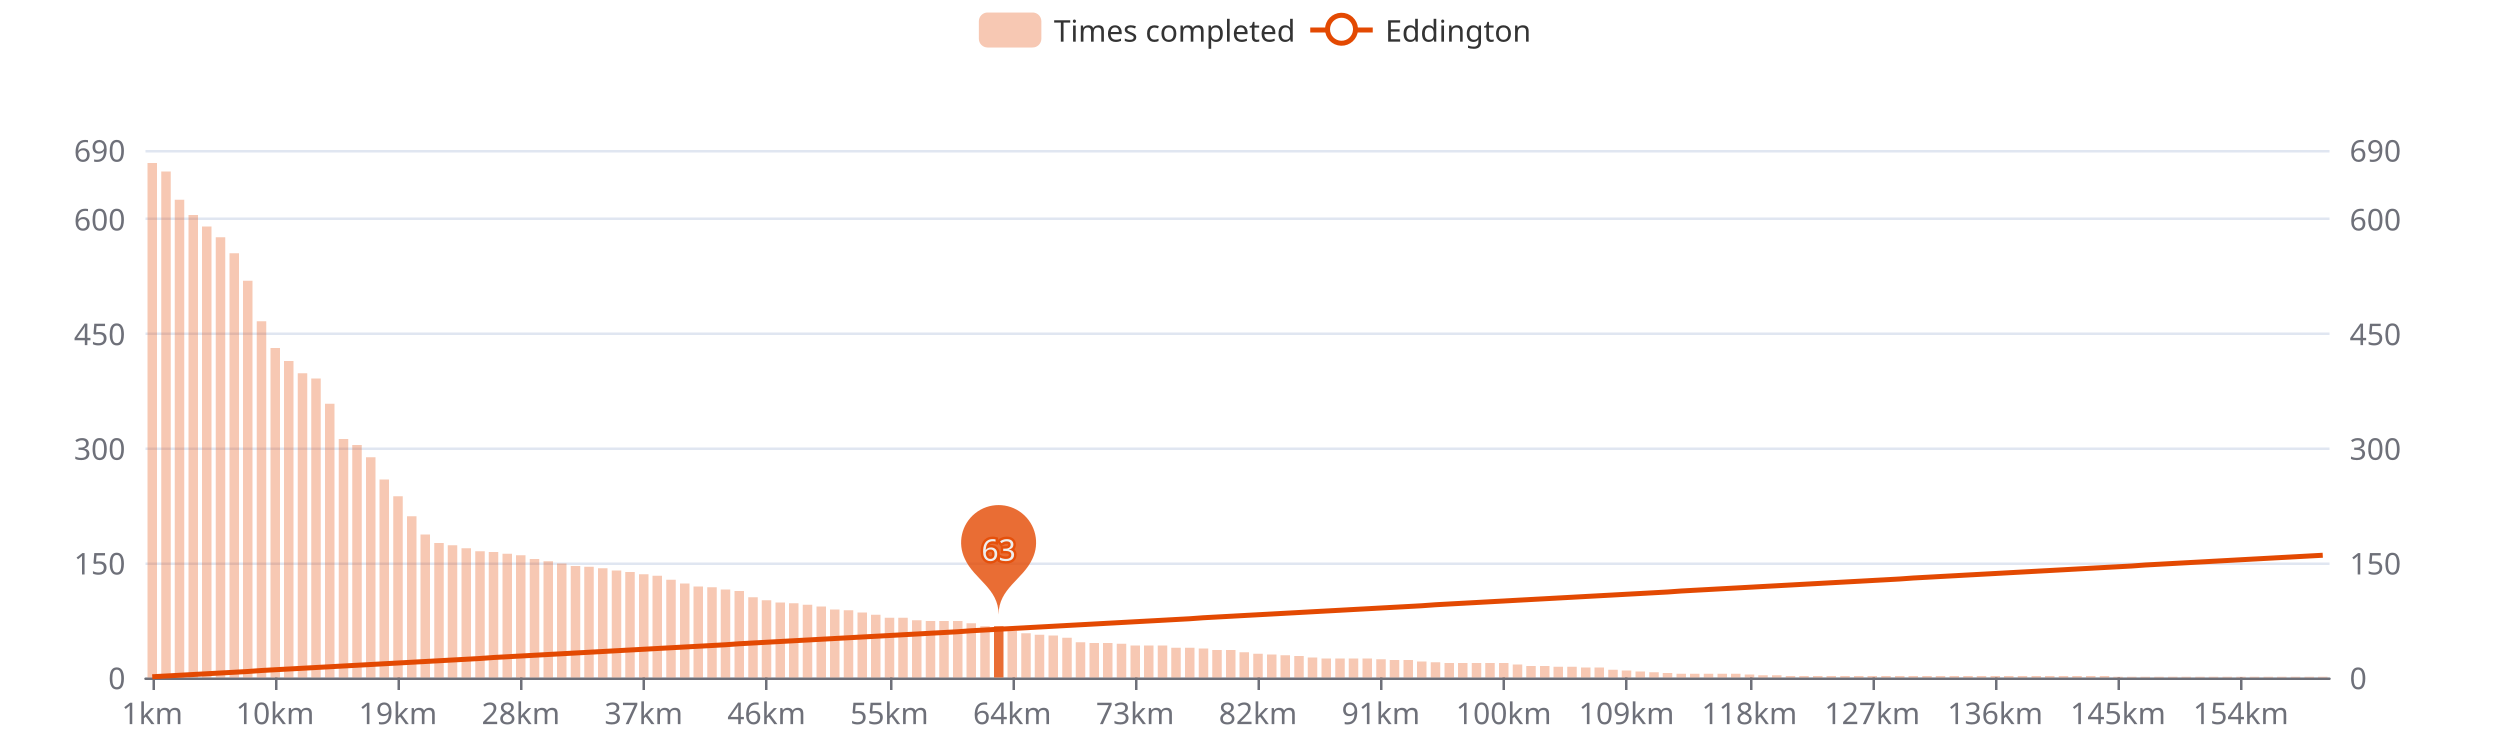
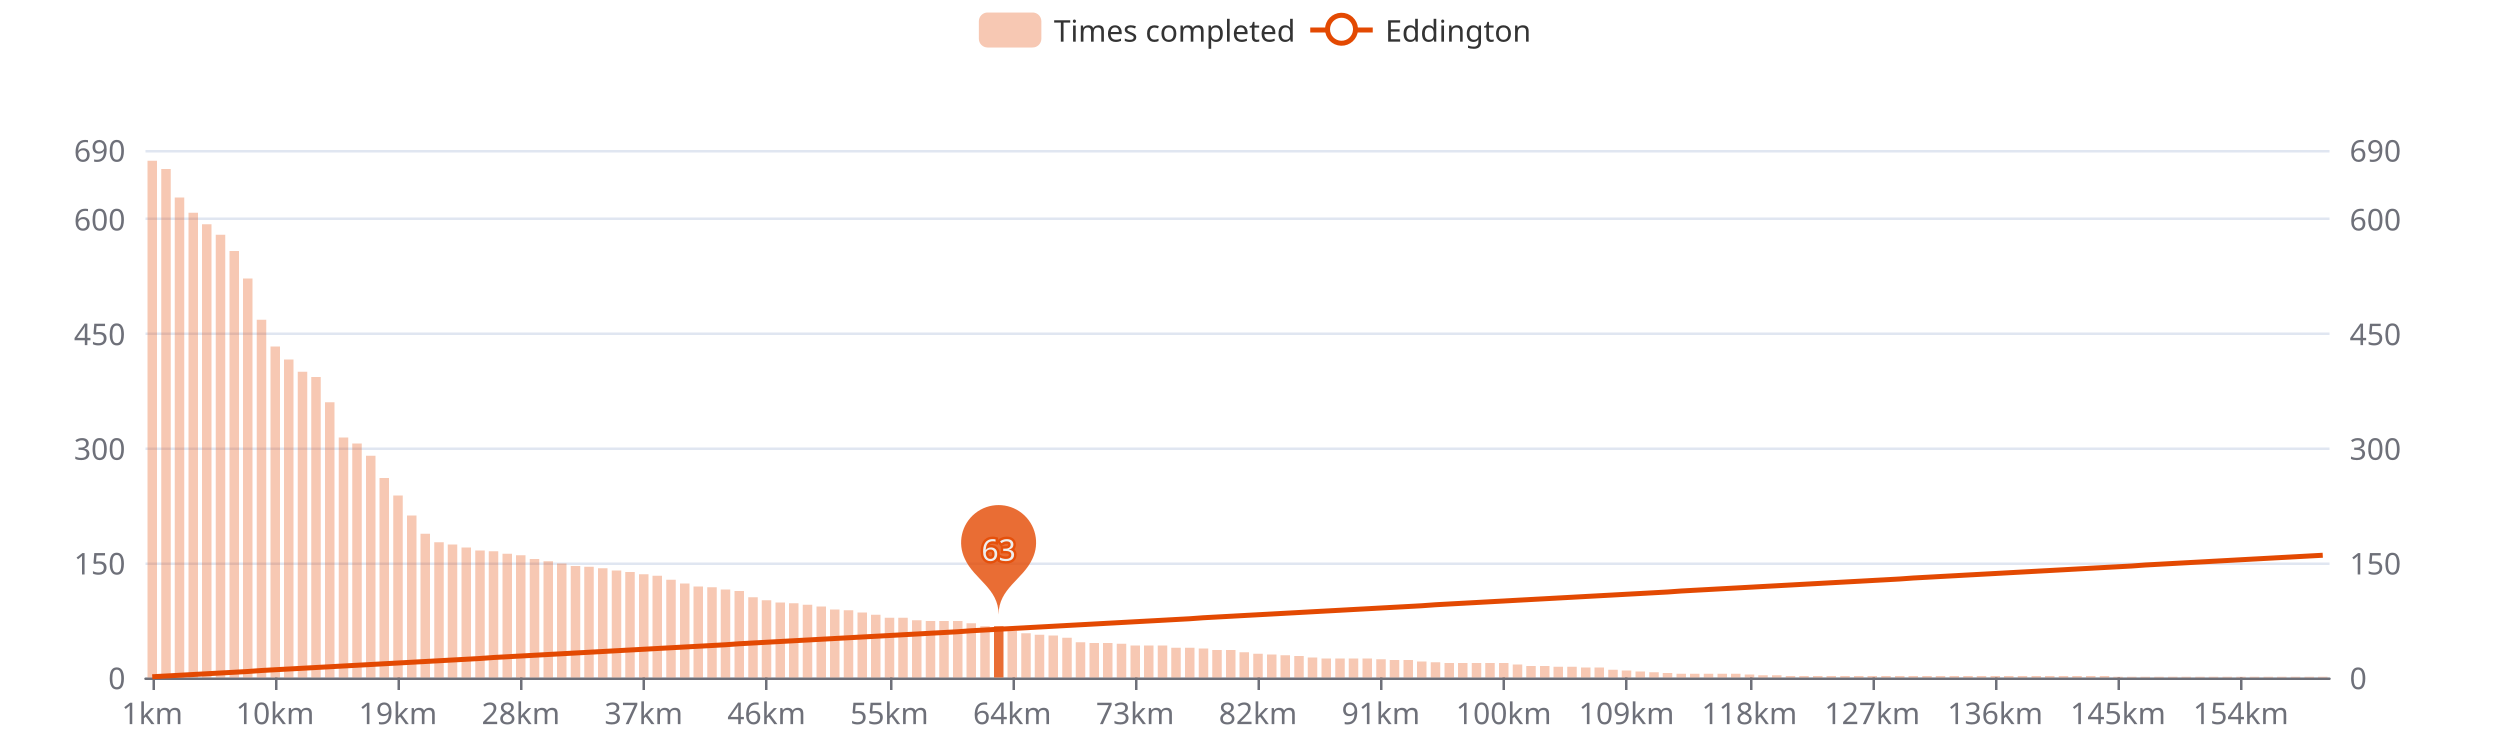
<svg xmlns="http://www.w3.org/2000/svg" width="1000" height="300" version="1.1" baseProfile="full" viewBox="0 0 1000 300">
  <rect width="1000" height="300" x="0" y="0" id="0" fill="#ffffff" />
  <path d="M58.2 271.5L931.8 271.5" fill="none" stroke="#E0E6F1" />
  <path d="M58.2 225.5L931.8 225.5" fill="none" stroke="#E0E6F1" />
  <path d="M58.2 179.5L931.8 179.5" fill="none" stroke="#E0E6F1" />
  <path d="M58.2 133.5L931.8 133.5" fill="none" stroke="#E0E6F1" />
  <path d="M58.2 87.5L931.8 87.5" fill="none" stroke="#E0E6F1" />
  <path d="M58.2 60.5L931.8 60.5" fill="none" stroke="#E0E6F1" />
  <path d="M58.2 271.5L931.8 271.5" fill="none" stroke="#6E7079" stroke-linecap="round" />
  <path d="M61.5 271L61.5 276" fill="none" stroke="#6E7079" />
  <path d="M110.5 271L110.5 276" fill="none" stroke="#6E7079" />
  <path d="M159.5 271L159.5 276" fill="none" stroke="#6E7079" />
  <path d="M208.5 271L208.5 276" fill="none" stroke="#6E7079" />
  <path d="M257.5 271L257.5 276" fill="none" stroke="#6E7079" />
  <path d="M306.5 271L306.5 276" fill="none" stroke="#6E7079" />
  <path d="M356.5 271L356.5 276" fill="none" stroke="#6E7079" />
  <path d="M405.5 271L405.5 276" fill="none" stroke="#6E7079" />
  <path d="M454.5 271L454.5 276" fill="none" stroke="#6E7079" />
  <path d="M503.5 271L503.5 276" fill="none" stroke="#6E7079" />
  <path d="M552.5 271L552.5 276" fill="none" stroke="#6E7079" />
  <path d="M601.5 271L601.5 276" fill="none" stroke="#6E7079" />
  <path d="M650.5 271L650.5 276" fill="none" stroke="#6E7079" />
  <path d="M700.5 271L700.5 276" fill="none" stroke="#6E7079" />
  <path d="M749.5 271L749.5 276" fill="none" stroke="#6E7079" />
  <path d="M798.5 271L798.5 276" fill="none" stroke="#6E7079" />
  <path d="M847.5 271L847.5 276" fill="none" stroke="#6E7079" />
  <path d="M896.5 271L896.5 276" fill="none" stroke="#6E7079" />
  <text dominant-baseline="central" text-anchor="end" style="font-size:12px;font-family:sans-serif;" transform="translate(50.16 271)" fill="#6E7079">0</text>
  <text dominant-baseline="central" text-anchor="end" style="font-size:12px;font-family:sans-serif;" transform="translate(50.16 225.1304)" fill="#6E7079">150</text>
  <text dominant-baseline="central" text-anchor="end" style="font-size:12px;font-family:sans-serif;" transform="translate(50.16 179.2609)" fill="#6E7079">300</text>
  <text dominant-baseline="central" text-anchor="end" style="font-size:12px;font-family:sans-serif;" transform="translate(50.16 133.3913)" fill="#6E7079">450</text>
  <text dominant-baseline="central" text-anchor="end" style="font-size:12px;font-family:sans-serif;" transform="translate(50.16 87.5217)" fill="#6E7079">600</text>
  <text dominant-baseline="central" text-anchor="end" style="font-size:12px;font-family:sans-serif;" transform="translate(50.16 60)" fill="#6E7079">690</text>
  <text dominant-baseline="central" text-anchor="start" style="font-size:12px;font-family:sans-serif;" transform="translate(939.84 271)" fill="#6E7079">0</text>
  <text dominant-baseline="central" text-anchor="start" style="font-size:12px;font-family:sans-serif;" transform="translate(939.84 225.1304)" fill="#6E7079">150</text>
  <text dominant-baseline="central" text-anchor="start" style="font-size:12px;font-family:sans-serif;" transform="translate(939.84 179.2609)" fill="#6E7079">300</text>
  <text dominant-baseline="central" text-anchor="start" style="font-size:12px;font-family:sans-serif;" transform="translate(939.84 133.3913)" fill="#6E7079">450</text>
  <text dominant-baseline="central" text-anchor="start" style="font-size:12px;font-family:sans-serif;" transform="translate(939.84 87.5217)" fill="#6E7079">600</text>
  <text dominant-baseline="central" text-anchor="start" style="font-size:12px;font-family:sans-serif;" transform="translate(939.84 60)" fill="#6E7079">690</text>
  <text dominant-baseline="central" text-anchor="middle" style="font-size:12px;font-family:sans-serif;" y="6" transform="translate(60.8903 279)" fill="#6E7079">1km</text>
  <text dominant-baseline="central" text-anchor="middle" style="font-size:12px;font-family:sans-serif;" y="6" transform="translate(110.0348 279)" fill="#6E7079">10km</text>
  <text dominant-baseline="central" text-anchor="middle" style="font-size:12px;font-family:sans-serif;" y="6" transform="translate(159.1793 279)" fill="#6E7079">19km</text>
  <text dominant-baseline="central" text-anchor="middle" style="font-size:12px;font-family:sans-serif;" y="6" transform="translate(208.3238 279)" fill="#6E7079">28km</text>
  <text dominant-baseline="central" text-anchor="middle" style="font-size:12px;font-family:sans-serif;" y="6" transform="translate(257.4683 279)" fill="#6E7079">37km</text>
  <text dominant-baseline="central" text-anchor="middle" style="font-size:12px;font-family:sans-serif;" y="6" transform="translate(306.6128 279)" fill="#6E7079">46km</text>
  <text dominant-baseline="central" text-anchor="middle" style="font-size:12px;font-family:sans-serif;" y="6" transform="translate(355.7573 279)" fill="#6E7079">55km</text>
  <text dominant-baseline="central" text-anchor="middle" style="font-size:12px;font-family:sans-serif;" y="6" transform="translate(404.9018 279)" fill="#6E7079">64km</text>
  <text dominant-baseline="central" text-anchor="middle" style="font-size:12px;font-family:sans-serif;" y="6" transform="translate(454.0463 279)" fill="#6E7079">73km</text>
  <text dominant-baseline="central" text-anchor="middle" style="font-size:12px;font-family:sans-serif;" y="6" transform="translate(503.1908 279)" fill="#6E7079">82km</text>
  <text dominant-baseline="central" text-anchor="middle" style="font-size:12px;font-family:sans-serif;" y="6" transform="translate(552.3353 279)" fill="#6E7079">91km</text>
  <text dominant-baseline="central" text-anchor="middle" style="font-size:12px;font-family:sans-serif;" y="6" transform="translate(601.4798 279)" fill="#6E7079">100km</text>
  <text dominant-baseline="central" text-anchor="middle" style="font-size:12px;font-family:sans-serif;" y="6" transform="translate(650.6243 279)" fill="#6E7079">109km</text>
  <text dominant-baseline="central" text-anchor="middle" style="font-size:12px;font-family:sans-serif;" y="6" transform="translate(699.7688 279)" fill="#6E7079">118km</text>
  <text dominant-baseline="central" text-anchor="middle" style="font-size:12px;font-family:sans-serif;" y="6" transform="translate(748.9133 279)" fill="#6E7079">127km</text>
  <text dominant-baseline="central" text-anchor="middle" style="font-size:12px;font-family:sans-serif;" y="6" transform="translate(798.0578 279)" fill="#6E7079">136km</text>
  <text dominant-baseline="central" text-anchor="middle" style="font-size:12px;font-family:sans-serif;" y="6" transform="translate(847.2023 279)" fill="#6E7079">145km</text>
  <text dominant-baseline="central" text-anchor="middle" style="font-size:12px;font-family:sans-serif;" y="6" transform="translate(896.3468 279)" fill="#6E7079">154km</text>
-   <path d="M59 271l3.8 0l0 -205.8l-3.8 0Z" fill="rgb(227,73,2)" fill-opacity="0.3" />
-   <path d="M64.5 271l3.8 0l0 -202.4l-3.8 0Z" fill="rgb(227,73,2)" fill-opacity="0.3" />
-   <path d="M69.9 271l3.8 0l0 -191.1l-3.8 0Z" fill="rgb(227,73,2)" fill-opacity="0.3" />
-   <path d="M75.4 271l3.8 0l0 -185l-3.8 0Z" fill="rgb(227,73,2)" fill-opacity="0.3" />
-   <path d="M80.8 271l3.8 0l0 -180.4l-3.8 0Z" fill="rgb(227,73,2)" fill-opacity="0.3" />
-   <path d="M86.3 271l3.8 0l0 -176.1l-3.8 0Z" fill="rgb(227,73,2)" fill-opacity="0.3" />
-   <path d="M91.8 271l3.8 0l0 -169.7l-3.8 0Z" fill="rgb(227,73,2)" fill-opacity="0.3" />
-   <path d="M97.2 271l3.8 0l0 -158.7l-3.8 0Z" fill="rgb(227,73,2)" fill-opacity="0.3" />
-   <path d="M102.7 271l3.8 0l0 -142.5l-3.8 0Z" fill="rgb(227,73,2)" fill-opacity="0.3" />
-   <path d="M108.2 271l3.8 0l0 -131.8l-3.8 0Z" fill="rgb(227,73,2)" fill-opacity="0.3" />
-   <path d="M113.6 271l3.8 0l0 -126.6l-3.8 0Z" fill="rgb(227,73,2)" fill-opacity="0.3" />
-   <path d="M119.1 271l3.8 0l0 -121.7l-3.8 0Z" fill="rgb(227,73,2)" fill-opacity="0.3" />
-   <path d="M124.5 271l3.8 0l0 -119.6l-3.8 0Z" fill="rgb(227,73,2)" fill-opacity="0.3" />
-   <path d="M130 271l3.8 0l0 -109.5l-3.8 0Z" fill="rgb(227,73,2)" fill-opacity="0.3" />
-   <path d="M135.5 271l3.8 0l0 -95.4l-3.8 0Z" fill="rgb(227,73,2)" fill-opacity="0.3" />
-   <path d="M140.9 271l3.8 0l0 -93l-3.8 0Z" fill="rgb(227,73,2)" fill-opacity="0.3" />
-   <path d="M146.4 271l3.8 0l0 -88.1l-3.8 0Z" fill="rgb(227,73,2)" fill-opacity="0.3" />
-   <path d="M151.8 271l3.8 0l0 -79.2l-3.8 0Z" fill="rgb(227,73,2)" fill-opacity="0.3" />
-   <path d="M157.3 271l3.8 0l0 -72.5l-3.8 0Z" fill="rgb(227,73,2)" fill-opacity="0.3" />
-   <path d="M162.8 271l3.8 0l0 -64.5l-3.8 0Z" fill="rgb(227,73,2)" fill-opacity="0.3" />
-   <path d="M168.2 271l3.8 0l0 -57.2l-3.8 0Z" fill="rgb(227,73,2)" fill-opacity="0.3" />
-   <path d="M173.7 271l3.8 0l0 -53.8l-3.8 0Z" fill="rgb(227,73,2)" fill-opacity="0.3" />
-   <path d="M179.1 271l3.8 0l0 -52.9l-3.8 0Z" fill="rgb(227,73,2)" fill-opacity="0.3" />
-   <path d="M184.6 271l3.8 0l0 -51.7l-3.8 0Z" fill="rgb(227,73,2)" fill-opacity="0.3" />
-   <path d="M190.1 271l3.8 0l0 -50.5l-3.8 0Z" fill="rgb(227,73,2)" fill-opacity="0.3" />
-   <path d="M195.5 271l3.8 0l0 -50.2l-3.8 0Z" fill="rgb(227,73,2)" fill-opacity="0.3" />
+   <path d="M59 271l3.8 0l0 -206.7l-3.8 0Z" fill="rgb(227,73,2)" fill-opacity="0.3" />
+   <path d="M64.5 271l3.8 0l0 -203.4l-3.8 0Z" fill="rgb(227,73,2)" fill-opacity="0.3" />
+   <path d="M69.9 271l3.8 0l0 -192l-3.8 0Z" fill="rgb(227,73,2)" fill-opacity="0.3" />
+   <path d="M75.4 271l3.8 0l0 -185.9l-3.8 0Z" fill="rgb(227,73,2)" fill-opacity="0.3" />
+   <path d="M80.8 271l3.8 0l0 -181.3l-3.8 0Z" fill="rgb(227,73,2)" fill-opacity="0.3" />
+   <path d="M86.3 271l3.8 0l0 -177.1l-3.8 0Z" fill="rgb(227,73,2)" fill-opacity="0.3" />
+   <path d="M91.8 271l3.8 0l0 -170.6l-3.8 0Z" fill="rgb(227,73,2)" fill-opacity="0.3" />
+   <path d="M97.2 271l3.8 0l0 -159.6l-3.8 0Z" fill="rgb(227,73,2)" fill-opacity="0.3" />
+   <path d="M102.7 271l3.8 0l0 -143.1l-3.8 0Z" fill="rgb(227,73,2)" fill-opacity="0.3" />
+   <path d="M108.2 271l3.8 0l0 -132.4l-3.8 0Z" fill="rgb(227,73,2)" fill-opacity="0.3" />
+   <path d="M113.6 271l3.8 0l0 -127.2l-3.8 0Z" fill="rgb(227,73,2)" fill-opacity="0.3" />
+   <path d="M119.1 271l3.8 0l0 -122.3l-3.8 0Z" fill="rgb(227,73,2)" fill-opacity="0.3" />
+   <path d="M124.5 271l3.8 0l0 -120.2l-3.8 0Z" fill="rgb(227,73,2)" fill-opacity="0.3" />
+   <path d="M130 271l3.8 0l0 -110.1l-3.8 0Z" fill="rgb(227,73,2)" fill-opacity="0.3" />
+   <path d="M135.5 271l3.8 0l0 -96l-3.8 0Z" fill="rgb(227,73,2)" fill-opacity="0.3" />
+   <path d="M140.9 271l3.8 0l0 -93.6l-3.8 0Z" fill="rgb(227,73,2)" fill-opacity="0.3" />
+   <path d="M146.4 271l3.8 0l0 -88.7l-3.8 0Z" fill="rgb(227,73,2)" fill-opacity="0.3" />
+   <path d="M151.8 271l3.8 0l0 -79.8l-3.8 0Z" fill="rgb(227,73,2)" fill-opacity="0.3" />
+   <path d="M157.3 271l3.8 0l0 -72.8l-3.8 0Z" fill="rgb(227,73,2)" fill-opacity="0.3" />
+   <path d="M162.8 271l3.8 0l0 -64.8l-3.8 0Z" fill="rgb(227,73,2)" fill-opacity="0.3" />
+   <path d="M168.2 271l3.8 0l0 -57.5l-3.8 0Z" fill="rgb(227,73,2)" fill-opacity="0.3" />
+   <path d="M173.7 271l3.8 0l0 -54.1l-3.8 0Z" fill="rgb(227,73,2)" fill-opacity="0.3" />
+   <path d="M179.1 271l3.8 0l0 -53.2l-3.8 0Z" fill="rgb(227,73,2)" fill-opacity="0.3" />
+   <path d="M184.6 271l3.8 0l0 -52l-3.8 0Z" fill="rgb(227,73,2)" fill-opacity="0.3" />
+   <path d="M190.1 271l3.8 0l0 -50.8l-3.8 0Z" fill="rgb(227,73,2)" fill-opacity="0.3" />
+   <path d="M195.5 271l3.8 0l0 -50.5l-3.8 0Z" fill="rgb(227,73,2)" fill-opacity="0.3" />
  <path d="M201 271l3.8 0l0 -49.5l-3.8 0Z" fill="rgb(227,73,2)" fill-opacity="0.3" />
  <path d="M206.4 271l3.8 0l0 -48.9l-3.8 0Z" fill="rgb(227,73,2)" fill-opacity="0.3" />
  <path d="M211.9 271l3.8 0l0 -47.4l-3.8 0Z" fill="rgb(227,73,2)" fill-opacity="0.3" />
  <path d="M217.4 271l3.8 0l0 -46.5l-3.8 0Z" fill="rgb(227,73,2)" fill-opacity="0.3" />
  <path d="M222.8 271l3.8 0l0 -45.6l-3.8 0Z" fill="rgb(227,73,2)" fill-opacity="0.3" />
  <path d="M228.3 271l3.8 0l0 -44.6l-3.8 0Z" fill="rgb(227,73,2)" fill-opacity="0.3" />
  <path d="M233.7 271l3.8 0l0 -44.3l-3.8 0Z" fill="rgb(227,73,2)" fill-opacity="0.3" />
  <path d="M239.2 271l3.8 0l0 -43.7l-3.8 0Z" fill="rgb(227,73,2)" fill-opacity="0.3" />
  <path d="M244.7 271l3.8 0l0 -42.8l-3.8 0Z" fill="rgb(227,73,2)" fill-opacity="0.3" />
  <path d="M250.1 271l3.8 0l0 -42.2l-3.8 0Z" fill="rgb(227,73,2)" fill-opacity="0.3" />
  <path d="M255.6 271l3.8 0l0 -41.3l-3.8 0Z" fill="rgb(227,73,2)" fill-opacity="0.3" />
  <path d="M261 271l3.8 0l0 -40.7l-3.8 0Z" fill="rgb(227,73,2)" fill-opacity="0.3" />
  <path d="M266.5 271l3.8 0l0 -39.1l-3.8 0Z" fill="rgb(227,73,2)" fill-opacity="0.3" />
  <path d="M272 271l3.8 0l0 -37.6l-3.8 0Z" fill="rgb(227,73,2)" fill-opacity="0.3" />
  <path d="M277.4 271l3.8 0l0 -36.4l-3.8 0Z" fill="rgb(227,73,2)" fill-opacity="0.3" />
  <path d="M282.9 271l3.8 0l0 -36.1l-3.8 0Z" fill="rgb(227,73,2)" fill-opacity="0.3" />
  <path d="M288.3 271l3.8 0l0 -35.2l-3.8 0Z" fill="rgb(227,73,2)" fill-opacity="0.3" />
  <path d="M293.8 271l3.8 0l0 -34.6l-3.8 0Z" fill="rgb(227,73,2)" fill-opacity="0.3" />
  <path d="M299.3 271l3.8 0l0 -32.1l-3.8 0Z" fill="rgb(227,73,2)" fill-opacity="0.3" />
  <path d="M304.7 271l3.8 0l0 -30.9l-3.8 0Z" fill="rgb(227,73,2)" fill-opacity="0.3" />
  <path d="M310.2 271l3.8 0l0 -30l-3.8 0Z" fill="rgb(227,73,2)" fill-opacity="0.3" />
  <path d="M315.6 271l3.8 0l0 -29.7l-3.8 0Z" fill="rgb(227,73,2)" fill-opacity="0.3" />
  <path d="M321.1 271l3.8 0l0 -29.1l-3.8 0Z" fill="rgb(227,73,2)" fill-opacity="0.3" />
  <path d="M326.6 271l3.8 0l0 -28.4l-3.8 0Z" fill="rgb(227,73,2)" fill-opacity="0.3" />
  <path d="M332 271l3.8 0l0 -27.2l-3.8 0Z" fill="rgb(227,73,2)" fill-opacity="0.3" />
  <path d="M337.5 271l3.8 0l0 -26.9l-3.8 0Z" fill="rgb(227,73,2)" fill-opacity="0.3" />
  <path d="M343 271l3.8 0l0 -26l-3.8 0Z" fill="rgb(227,73,2)" fill-opacity="0.3" />
  <path d="M348.4 271l3.8 0l0 -25.1l-3.8 0Z" fill="rgb(227,73,2)" fill-opacity="0.3" />
  <path d="M353.9 271l3.8 0l0 -23.9l-3.8 0Z" fill="rgb(227,73,2)" fill-opacity="0.3" />
  <path d="M359.3 271l3.8 0l0 -23.9l-3.8 0Z" fill="rgb(227,73,2)" fill-opacity="0.3" />
  <path d="M364.8 271l3.8 0l0 -22.9l-3.8 0Z" fill="rgb(227,73,2)" fill-opacity="0.3" />
  <path d="M370.3 271l3.8 0l0 -22.6l-3.8 0Z" fill="rgb(227,73,2)" fill-opacity="0.3" />
  <path d="M375.7 271l3.8 0l0 -22.6l-3.8 0Z" fill="rgb(227,73,2)" fill-opacity="0.3" />
  <path d="M381.2 271l3.8 0l0 -22.6l-3.8 0Z" fill="rgb(227,73,2)" fill-opacity="0.3" />
  <path d="M386.6 271l3.8 0l0 -21.7l-3.8 0Z" fill="rgb(227,73,2)" fill-opacity="0.3" />
  <path d="M392.1 271l3.8 0l0 -20.5l-3.8 0Z" fill="rgb(227,73,2)" fill-opacity="0.3" />
  <path d="M397.6 271l3.8 0l0 -20.5l-3.8 0Z" fill="rgb(227,73,2)" fill-opacity="0.8" />
  <path d="M403 271l3.8 0l0 -18.7l-3.8 0Z" fill="rgb(227,73,2)" fill-opacity="0.3" />
  <path d="M408.5 271l3.8 0l0 -17.7l-3.8 0Z" fill="rgb(227,73,2)" fill-opacity="0.3" />
  <path d="M413.9 271l3.8 0l0 -17.1l-3.8 0Z" fill="rgb(227,73,2)" fill-opacity="0.3" />
  <path d="M419.4 271l3.8 0l0 -16.8l-3.8 0Z" fill="rgb(227,73,2)" fill-opacity="0.3" />
  <path d="M424.9 271l3.8 0l0 -15.9l-3.8 0Z" fill="rgb(227,73,2)" fill-opacity="0.3" />
  <path d="M430.3 271l3.8 0l0 -14.1l-3.8 0Z" fill="rgb(227,73,2)" fill-opacity="0.3" />
  <path d="M435.8 271l3.8 0l0 -13.8l-3.8 0Z" fill="rgb(227,73,2)" fill-opacity="0.3" />
  <path d="M441.2 271l3.8 0l0 -13.8l-3.8 0Z" fill="rgb(227,73,2)" fill-opacity="0.3" />
  <path d="M446.7 271l3.8 0l0 -13.5l-3.8 0Z" fill="rgb(227,73,2)" fill-opacity="0.3" />
  <path d="M452.2 271l3.8 0l0 -12.8l-3.8 0Z" fill="rgb(227,73,2)" fill-opacity="0.3" />
  <path d="M457.6 271l3.8 0l0 -12.8l-3.8 0Z" fill="rgb(227,73,2)" fill-opacity="0.3" />
  <path d="M463.1 271l3.8 0l0 -12.8l-3.8 0Z" fill="rgb(227,73,2)" fill-opacity="0.3" />
  <path d="M468.5 271l3.8 0l0 -11.9l-3.8 0Z" fill="rgb(227,73,2)" fill-opacity="0.3" />
  <path d="M474 271l3.8 0l0 -11.9l-3.8 0Z" fill="rgb(227,73,2)" fill-opacity="0.3" />
  <path d="M479.5 271l3.8 0l0 -11.6l-3.8 0Z" fill="rgb(227,73,2)" fill-opacity="0.3" />
  <path d="M484.9 271l3.8 0l0 -11l-3.8 0Z" fill="rgb(227,73,2)" fill-opacity="0.3" />
  <path d="M490.4 271l3.8 0l0 -11l-3.8 0Z" fill="rgb(227,73,2)" fill-opacity="0.3" />
  <path d="M495.8 271l3.8 0l0 -10.1l-3.8 0Z" fill="rgb(227,73,2)" fill-opacity="0.3" />
  <path d="M501.3 271l3.8 0l0 -9.5l-3.8 0Z" fill="rgb(227,73,2)" fill-opacity="0.3" />
  <path d="M506.8 271l3.8 0l0 -9.2l-3.8 0Z" fill="rgb(227,73,2)" fill-opacity="0.3" />
  <path d="M512.2 271l3.8 0l0 -8.9l-3.8 0Z" fill="rgb(227,73,2)" fill-opacity="0.3" />
  <path d="M517.7 271l3.8 0l0 -8.6l-3.8 0Z" fill="rgb(227,73,2)" fill-opacity="0.3" />
  <path d="M523.1 271l3.8 0l0 -8l-3.8 0Z" fill="rgb(227,73,2)" fill-opacity="0.3" />
  <path d="M528.6 271l3.8 0l0 -7.6l-3.8 0Z" fill="rgb(227,73,2)" fill-opacity="0.3" />
  <path d="M534.1 271l3.8 0l0 -7.6l-3.8 0Z" fill="rgb(227,73,2)" fill-opacity="0.3" />
  <path d="M539.5 271l3.8 0l0 -7.6l-3.8 0Z" fill="rgb(227,73,2)" fill-opacity="0.3" />
  <path d="M545 271l3.8 0l0 -7.6l-3.8 0Z" fill="rgb(227,73,2)" fill-opacity="0.3" />
  <path d="M550.5 271l3.8 0l0 -7.3l-3.8 0Z" fill="rgb(227,73,2)" fill-opacity="0.3" />
  <path d="M555.9 271l3.8 0l0 -7l-3.8 0Z" fill="rgb(227,73,2)" fill-opacity="0.3" />
  <path d="M561.4 271l3.8 0l0 -7l-3.8 0Z" fill="rgb(227,73,2)" fill-opacity="0.3" />
  <path d="M566.8 271l3.8 0l0 -6.4l-3.8 0Z" fill="rgb(227,73,2)" fill-opacity="0.3" />
  <path d="M572.3 271l3.8 0l0 -6.1l-3.8 0Z" fill="rgb(227,73,2)" fill-opacity="0.3" />
  <path d="M577.8 271l3.8 0l0 -5.8l-3.8 0Z" fill="rgb(227,73,2)" fill-opacity="0.3" />
  <path d="M583.2 271l3.8 0l0 -5.8l-3.8 0Z" fill="rgb(227,73,2)" fill-opacity="0.3" />
  <path d="M588.7 271l3.8 0l0 -5.8l-3.8 0Z" fill="rgb(227,73,2)" fill-opacity="0.3" />
  <path d="M594.1 271l3.8 0l0 -5.8l-3.8 0Z" fill="rgb(227,73,2)" fill-opacity="0.3" />
  <path d="M599.6 271l3.8 0l0 -5.8l-3.8 0Z" fill="rgb(227,73,2)" fill-opacity="0.3" />
  <path d="M605.1 271l3.8 0l0 -5.2l-3.8 0Z" fill="rgb(227,73,2)" fill-opacity="0.3" />
  <path d="M610.5 271l3.8 0l0 -4.6l-3.8 0Z" fill="rgb(227,73,2)" fill-opacity="0.3" />
  <path d="M616 271l3.8 0l0 -4.6l-3.8 0Z" fill="rgb(227,73,2)" fill-opacity="0.3" />
  <path d="M621.4 271l3.8 0l0 -4.3l-3.8 0Z" fill="rgb(227,73,2)" fill-opacity="0.3" />
  <path d="M626.9 271l3.8 0l0 -4.3l-3.8 0Z" fill="rgb(227,73,2)" fill-opacity="0.3" />
  <path d="M632.4 271l3.8 0l0 -4l-3.8 0Z" fill="rgb(227,73,2)" fill-opacity="0.3" />
  <path d="M637.8 271l3.8 0l0 -4l-3.8 0Z" fill="rgb(227,73,2)" fill-opacity="0.3" />
  <path d="M643.3 271l3.8 0l0 -3.1l-3.8 0Z" fill="rgb(227,73,2)" fill-opacity="0.3" />
  <path d="M648.7 271l3.8 0l0 -2.8l-3.8 0Z" fill="rgb(227,73,2)" fill-opacity="0.3" />
  <path d="M654.2 271l3.8 0l0 -2.4l-3.8 0Z" fill="rgb(227,73,2)" fill-opacity="0.3" />
  <path d="M659.7 271l3.8 0l0 -2.1l-3.8 0Z" fill="rgb(227,73,2)" fill-opacity="0.3" />
  <path d="M665.1 271l3.8 0l0 -1.8l-3.8 0Z" fill="rgb(227,73,2)" fill-opacity="0.3" />
  <path d="M670.6 271l3.8 0l0 -1.5l-3.8 0Z" fill="rgb(227,73,2)" fill-opacity="0.3" />
  <path d="M676 271l3.8 0l0 -1.5l-3.8 0Z" fill="rgb(227,73,2)" fill-opacity="0.3" />
  <path d="M681.5 271l3.8 0l0 -1.5l-3.8 0Z" fill="rgb(227,73,2)" fill-opacity="0.3" />
  <path d="M687 271l3.8 0l0 -1.5l-3.8 0Z" fill="rgb(227,73,2)" fill-opacity="0.3" />
  <path d="M692.4 271l3.8 0l0 -1.5l-3.8 0Z" fill="rgb(227,73,2)" fill-opacity="0.3" />
  <path d="M697.9 271l3.8 0l0 -1.2l-3.8 0Z" fill="rgb(227,73,2)" fill-opacity="0.3" />
  <path d="M703.3 271l3.8 0l0 -0.9l-3.8 0Z" fill="rgb(227,73,2)" fill-opacity="0.3" />
  <path d="M708.8 271l3.8 0l0 -0.9l-3.8 0Z" fill="rgb(227,73,2)" fill-opacity="0.3" />
  <path d="M714.3 271l3.8 0l0 -0.6l-3.8 0Z" fill="rgb(227,73,2)" fill-opacity="0.3" />
  <path d="M719.7 271l3.8 0l0 -0.6l-3.8 0Z" fill="rgb(227,73,2)" fill-opacity="0.3" />
  <path d="M725.2 271l3.8 0l0 -0.6l-3.8 0Z" fill="rgb(227,73,2)" fill-opacity="0.3" />
  <path d="M730.6 271l3.8 0l0 -0.6l-3.8 0Z" fill="rgb(227,73,2)" fill-opacity="0.3" />
  <path d="M736.1 271l3.8 0l0 -0.6l-3.8 0Z" fill="rgb(227,73,2)" fill-opacity="0.3" />
  <path d="M741.6 271l3.8 0l0 -0.6l-3.8 0Z" fill="rgb(227,73,2)" fill-opacity="0.3" />
  <path d="M747 271l3.8 0l0 -0.6l-3.8 0Z" fill="rgb(227,73,2)" fill-opacity="0.3" />
  <path d="M752.5 271l3.8 0l0 -0.6l-3.8 0Z" fill="rgb(227,73,2)" fill-opacity="0.3" />
  <path d="M758 271l3.8 0l0 -0.6l-3.8 0Z" fill="rgb(227,73,2)" fill-opacity="0.3" />
  <path d="M763.4 271l3.8 0l0 -0.6l-3.8 0Z" fill="rgb(227,73,2)" fill-opacity="0.3" />
  <path d="M768.9 271l3.8 0l0 -0.6l-3.8 0Z" fill="rgb(227,73,2)" fill-opacity="0.3" />
  <path d="M774.3 271l3.8 0l0 -0.6l-3.8 0Z" fill="rgb(227,73,2)" fill-opacity="0.3" />
  <path d="M779.8 271l3.8 0l0 -0.6l-3.8 0Z" fill="rgb(227,73,2)" fill-opacity="0.3" />
  <path d="M785.3 271l3.8 0l0 -0.6l-3.8 0Z" fill="rgb(227,73,2)" fill-opacity="0.3" />
  <path d="M790.7 271l3.8 0l0 -0.6l-3.8 0Z" fill="rgb(227,73,2)" fill-opacity="0.3" />
  <path d="M796.2 271l3.8 0l0 -0.6l-3.8 0Z" fill="rgb(227,73,2)" fill-opacity="0.3" />
  <path d="M801.6 271l3.8 0l0 -0.6l-3.8 0Z" fill="rgb(227,73,2)" fill-opacity="0.3" />
  <path d="M807.1 271l3.8 0l0 -0.6l-3.8 0Z" fill="rgb(227,73,2)" fill-opacity="0.3" />
  <path d="M812.6 271l3.8 0l0 -0.6l-3.8 0Z" fill="rgb(227,73,2)" fill-opacity="0.3" />
  <path d="M818 271l3.8 0l0 -0.6l-3.8 0Z" fill="rgb(227,73,2)" fill-opacity="0.3" />
  <path d="M823.5 271l3.8 0l0 -0.6l-3.8 0Z" fill="rgb(227,73,2)" fill-opacity="0.3" />
  <path d="M828.9 271l3.8 0l0 -0.6l-3.8 0Z" fill="rgb(227,73,2)" fill-opacity="0.3" />
  <path d="M834.4 271l3.8 0l0 -0.6l-3.8 0Z" fill="rgb(227,73,2)" fill-opacity="0.3" />
  <path d="M839.9 271l3.8 0l0 -0.6l-3.8 0Z" fill="rgb(227,73,2)" fill-opacity="0.3" />
  <path d="M845.3 271l3.8 0l0 -0.3l-3.8 0Z" fill="rgb(227,73,2)" fill-opacity="0.3" />
  <path d="M850.8 271l3.8 0l0 -0.3l-3.8 0Z" fill="rgb(227,73,2)" fill-opacity="0.3" />
  <path d="M856.2 271l3.8 0l0 -0.3l-3.8 0Z" fill="rgb(227,73,2)" fill-opacity="0.3" />
  <path d="M861.7 271l3.8 0l0 -0.3l-3.8 0Z" fill="rgb(227,73,2)" fill-opacity="0.3" />
  <path d="M867.2 271l3.8 0l0 -0.3l-3.8 0Z" fill="rgb(227,73,2)" fill-opacity="0.3" />
  <path d="M872.6 271l3.8 0l0 -0.3l-3.8 0Z" fill="rgb(227,73,2)" fill-opacity="0.3" />
  <path d="M878.1 271l3.8 0l0 -0.3l-3.8 0Z" fill="rgb(227,73,2)" fill-opacity="0.3" />
  <path d="M883.5 271l3.8 0l0 -0.3l-3.8 0Z" fill="rgb(227,73,2)" fill-opacity="0.3" />
  <path d="M889 271l3.8 0l0 -0.3l-3.8 0Z" fill="rgb(227,73,2)" fill-opacity="0.3" />
  <path d="M894.5 271l3.8 0l0 -0.3l-3.8 0Z" fill="rgb(227,73,2)" fill-opacity="0.3" />
  <path d="M899.9 271l3.8 0l0 -0.3l-3.8 0Z" fill="rgb(227,73,2)" fill-opacity="0.3" />
  <path d="M905.4 271l3.8 0l0 -0.3l-3.8 0Z" fill="rgb(227,73,2)" fill-opacity="0.3" />
  <path d="M910.8 271l3.8 0l0 -0.3l-3.8 0Z" fill="rgb(227,73,2)" fill-opacity="0.3" />
  <path d="M916.3 271l3.8 0l0 -0.3l-3.8 0Z" fill="rgb(227,73,2)" fill-opacity="0.3" />
  <path d="M921.8 271l3.8 0l0 -0.3l-3.8 0Z" fill="rgb(227,73,2)" fill-opacity="0.3" />
  <path d="M927.2 271l3.8 0l0 -0.3l-3.8 0Z" fill="rgb(227,73,2)" fill-opacity="0.3" />
  <path d="M-5 -5l226.9 0l0 24l-226.9 0Z" transform="translate(391.54 5)" fill="rgb(0,0,0)" fill-opacity="0" stroke="#ccc" stroke-width="0" />
  <path d="M3.5 0L21.5 0A3.5 3.5 0 0 1 25 3.5L25 10.5A3.5 3.5 0 0 1 21.5 14L3.5 14A3.5 3.5 0 0 1 0 10.5L0 3.5A3.5 3.5 0 0 1 3.5 0" transform="translate(391.54 5)" fill="rgb(227,73,2)" fill-opacity="0.3" />
  <text dominant-baseline="central" text-anchor="start" style="font-size:12px;font-family:sans-serif;" xml:space="preserve" x="30" y="7" transform="translate(391.54 5)" fill="#333">Times completed</text>
  <path d="M0 7L25 7" transform="translate(524.1 5)" fill="#000" stroke="#E34902" stroke-width="2" stroke-linecap="butt" stroke-miterlimit="10" />
  <path d="M18.1 7A5.6 5.6 0 1 1 18.1 6.4A5.6 5.6 0 0 1 18.1 7" transform="translate(524.1 5)" fill="#fff" stroke="#E34902" stroke-width="2" stroke-linecap="butt" stroke-miterlimit="10" />
  <text dominant-baseline="central" text-anchor="start" style="font-size:12px;font-family:sans-serif;" x="30" y="7" transform="translate(524.1 5)" fill="#333">Eddington</text>
  <path d="M-0.54 -0.89A0.6 0.6 0 1 1 0.54 -0.89C0.39 -0.56 0 -0.42 0 0C0 -0.42 -0.39 -0.56 -0.54 -0.89Z" transform="matrix(25,0,0,25,399.4413,245.8174)" fill="rgb(227,73,2)" fill-opacity="0.8" />
  <text dominant-baseline="central" text-anchor="middle" style="font-size:12px;font-family:sans-serif;" transform="translate(399.4413 219.6745)" fill="#eee" stroke="rgb(227,73,2)" stroke-width="2" paint-order="stroke" stroke-opacity="0.8" stroke-miterlimit="2">63</text>
  <g clip-path="url(#zr0-c0)">
    <path d="M60.9 270.7L66.4 270.4L71.8 270.1L77.3 269.8L82.7 269.5L88.2 269.2L93.7 268.9L99.1 268.6L104.6 268.2L110 267.9L115.5 267.6L121 267.3L126.4 267L131.9 266.7L137.3 266.4L142.8 266.1L148.3 265.8L153.7 265.5L159.2 265.2L164.6 264.9L170.1 264.6L175.6 264.3L181 264L186.5 263.7L191.9 263.4L197.4 263L202.9 262.7L208.3 262.4L213.8 262.1L219.2 261.8L224.7 261.5L230.2 261.2L235.6 260.9L241.1 260.6L246.5 260.3L252 260L257.5 259.7L262.9 259.4L268.4 259.1L273.8 258.8L279.3 258.5L284.8 258.2L290.2 257.9L295.7 257.5L301.2 257.2L306.6 256.9L312.1 256.6L317.5 256.3L323 256L328.5 255.7L333.9 255.4L339.4 255.1L344.8 254.8L350.3 254.5L355.8 254.2L361.2 253.9L366.7 253.6L372.1 253.3L377.6 253L383.1 252.7L388.5 252.3L394 252L399.4 251.7L404.9 251.4L410.4 251.1L415.8 250.8L421.3 250.5L426.7 250.2L432.2 249.9L437.7 249.6L443.1 249.3L448.6 249L454 248.7L459.5 248.4L465 248.1L470.4 247.8L475.9 247.5L481.3 247.1L486.8 246.8L492.3 246.5L497.7 246.2L503.2 245.9L508.7 245.6L514.1 245.3L519.6 245L525 244.7L530.5 244.4L536 244.1L541.4 243.8L546.9 243.5L552.3 243.2L557.8 242.9L563.3 242.6L568.7 242.3L574.2 241.9L579.6 241.6L585.1 241.3L590.6 241L596 240.7L601.5 240.4L606.9 240.1L612.4 239.8L617.9 239.5L623.3 239.2L628.8 238.9L634.2 238.6L639.7 238.3L645.2 238L650.6 237.7L656.1 237.4L661.5 237.1L667 236.8L672.5 236.4L677.9 236.1L683.4 235.8L688.8 235.5L694.3 235.2L699.8 234.9L705.2 234.6L710.7 234.3L716.2 234L721.6 233.7L727.1 233.4L732.5 233.1L738 232.8L743.5 232.5L748.9 232.2L754.4 231.9L759.8 231.6L765.3 231.2L770.8 230.9L776.2 230.6L781.7 230.3L787.1 230L792.6 229.7L798.1 229.4L803.5 229.1L809 228.8L814.4 228.5L819.9 228.2L825.4 227.9L830.8 227.6L836.3 227.3L841.7 227L847.2 226.7L852.7 226.4L858.1 226L863.6 225.7L869 225.4L874.5 225.1L880 224.8L885.4 224.5L890.9 224.2L896.3 223.9L901.8 223.6L907.3 223.3L912.7 223L918.2 222.7L923.6 222.4L929.1 222.1" fill="none" stroke="#E34902" stroke-width="2" stroke-linejoin="bevel" />
  </g>
  <defs>
    <clipPath id="zr0-c0">
      <path d="M57 59l876 0l0 213l-876 0Z" fill="#000" />
    </clipPath>
  </defs>
</svg>
